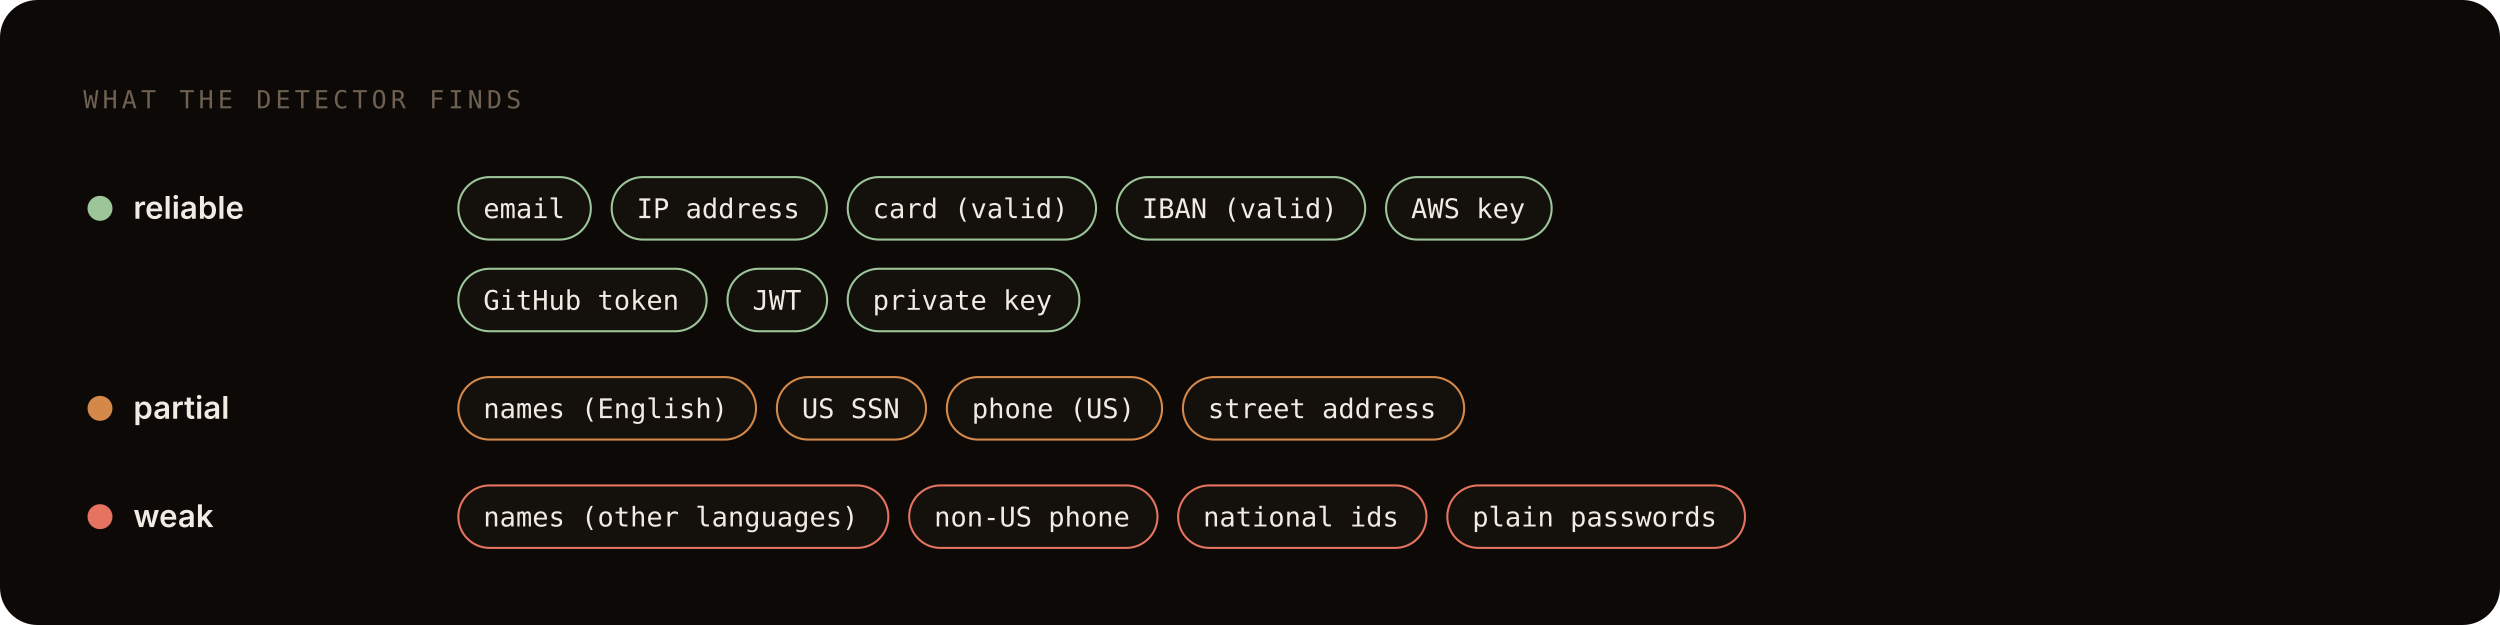
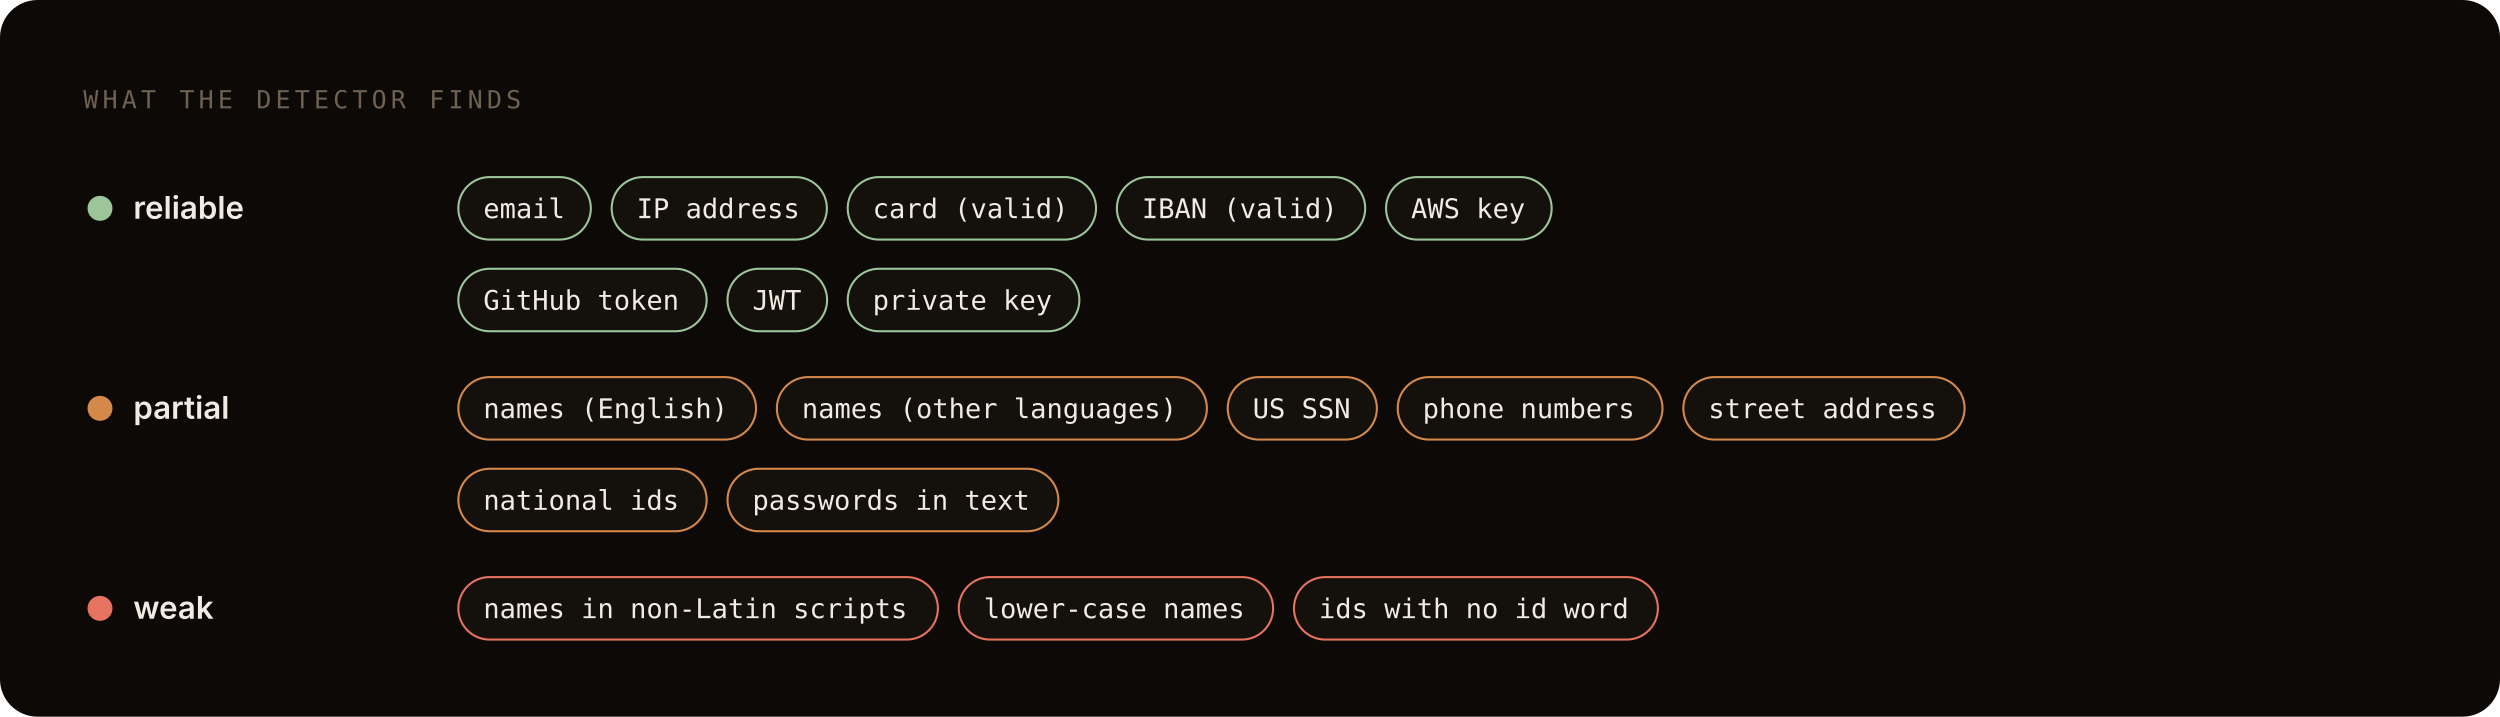
- <svg xmlns="http://www.w3.org/2000/svg" width="1200" height="300" viewBox="0 0 1200 300" role="img" aria-label="Detector coverage: reliable for emails, IPs, US SSNs, valid cards and IBANs, known key formats; partial for English names, US phones, addresses; weak for other languages, non-US phones and ids, passwords">
-   <rect width="1200" height="300" rx="18" fill="#0c0907" />
+ <svg xmlns="http://www.w3.org/2000/svg" width="1200" height="344" viewBox="0 0 1200 344" role="img" aria-label="Detector coverage: reliable for email, IP address, valid cards and IBANs, AWS keys, GitHub tokens, JWTs, private keys; partial for names in English and other languages, US SSNs, phone numbers, street addresses, national ids, passwords in text; weak for names in non-Latin scripts, lower-case names, ids with no id word">
+   <rect width="1200" height="344" rx="18" fill="#0c0907" />
  <text x="40" y="52" font-family="ui-monospace, SFMono-Regular, 'JetBrains Mono', Menlo, Consolas, monospace" font-size="12" fill="#6f6152" letter-spacing="2">WHAT THE DETECTOR FINDS</text>
  <circle cx="48" cy="100" r="6" fill="#9cc59a" />
  <text x="64" y="105" font-family="-apple-system, BlinkMacSystemFont, 'Segoe UI', Inter, Helvetica, Arial, sans-serif" font-size="15" font-weight="600" fill="#f2ebe3">reliable</text>
  <rect x="220.0" y="85.0" width="63.6" height="30" rx="15.0" fill="#14100c" stroke="#9cc59a" />
  <text x="232.0" y="104.7" font-family="ui-monospace, SFMono-Regular, 'JetBrains Mono', Menlo, Consolas, monospace" font-size="13" fill="#f2ebe3">email</text>
  <rect x="293.6" y="85.0" width="103.3" height="30" rx="15.0" fill="#14100c" stroke="#9cc59a" />
  <text x="305.6" y="104.7" font-family="ui-monospace, SFMono-Regular, 'JetBrains Mono', Menlo, Consolas, monospace" font-size="13" fill="#f2ebe3">IP address</text>
  <rect x="406.9" y="85.0" width="119.2" height="30" rx="15.0" fill="#14100c" stroke="#9cc59a" />
  <text x="418.9" y="104.7" font-family="ui-monospace, SFMono-Regular, 'JetBrains Mono', Menlo, Consolas, monospace" font-size="13" fill="#f2ebe3">card (valid)</text>
  <rect x="536.1" y="85.0" width="119.2" height="30" rx="15.0" fill="#14100c" stroke="#9cc59a" />
  <text x="548.1" y="104.7" font-family="ui-monospace, SFMono-Regular, 'JetBrains Mono', Menlo, Consolas, monospace" font-size="13" fill="#f2ebe3">IBAN (valid)</text>
  <rect x="665.3" y="85.0" width="79.5" height="30" rx="15.0" fill="#14100c" stroke="#9cc59a" />
  <text x="677.3" y="104.7" font-family="ui-monospace, SFMono-Regular, 'JetBrains Mono', Menlo, Consolas, monospace" font-size="13" fill="#f2ebe3">AWS key</text>
-   <text x="64" y="149" font-family="-apple-system, BlinkMacSystemFont, 'Segoe UI', Inter, Helvetica, Arial, sans-serif" font-size="15" font-weight="600" fill="#f2ebe3" />
  <rect x="220.0" y="129.0" width="119.2" height="30" rx="15.0" fill="#14100c" stroke="#9cc59a" />
  <text x="232.0" y="148.7" font-family="ui-monospace, SFMono-Regular, 'JetBrains Mono', Menlo, Consolas, monospace" font-size="13" fill="#f2ebe3">GitHub token</text>
  <rect x="349.2" y="129.0" width="47.8" height="30" rx="15.0" fill="#14100c" stroke="#9cc59a" />
  <text x="361.2" y="148.7" font-family="ui-monospace, SFMono-Regular, 'JetBrains Mono', Menlo, Consolas, monospace" font-size="13" fill="#f2ebe3">JWT</text>
  <rect x="406.9" y="129.0" width="111.2" height="30" rx="15.0" fill="#14100c" stroke="#9cc59a" />
  <text x="418.9" y="148.7" font-family="ui-monospace, SFMono-Regular, 'JetBrains Mono', Menlo, Consolas, monospace" font-size="13" fill="#f2ebe3">private key</text>
  <circle cx="48" cy="196" r="6" fill="#d4894a" />
  <text x="64" y="201" font-family="-apple-system, BlinkMacSystemFont, 'Segoe UI', Inter, Helvetica, Arial, sans-serif" font-size="15" font-weight="600" fill="#f2ebe3">partial</text>
  <rect x="220.0" y="181.0" width="142.9" height="30" rx="15.0" fill="#14100c" stroke="#d4894a" />
  <text x="232.0" y="200.7" font-family="ui-monospace, SFMono-Regular, 'JetBrains Mono', Menlo, Consolas, monospace" font-size="13" fill="#f2ebe3">names (English)</text>
-   <rect x="372.9" y="181.0" width="71.6" height="30" rx="15.0" fill="#14100c" stroke="#d4894a" />
-   <text x="384.9" y="200.7" font-family="ui-monospace, SFMono-Regular, 'JetBrains Mono', Menlo, Consolas, monospace" font-size="13" fill="#f2ebe3">US SSN</text>
-   <rect x="454.5" y="181.0" width="103.3" height="30" rx="15.0" fill="#14100c" stroke="#d4894a" />
-   <text x="466.5" y="200.7" font-family="ui-monospace, SFMono-Regular, 'JetBrains Mono', Menlo, Consolas, monospace" font-size="13" fill="#f2ebe3">phone (US)</text>
-   <rect x="567.8" y="181.0" width="135.0" height="30" rx="15.0" fill="#14100c" stroke="#d4894a" />
-   <text x="579.8" y="200.7" font-family="ui-monospace, SFMono-Regular, 'JetBrains Mono', Menlo, Consolas, monospace" font-size="13" fill="#f2ebe3">street address</text>
-   <circle cx="48" cy="248" r="6" fill="#e5735f" />
-   <text x="64" y="253" font-family="-apple-system, BlinkMacSystemFont, 'Segoe UI', Inter, Helvetica, Arial, sans-serif" font-size="15" font-weight="600" fill="#f2ebe3">weak</text>
-   <rect x="220.0" y="233.0" width="206.4" height="30" rx="15.0" fill="#14100c" stroke="#e5735f" />
-   <text x="232.0" y="252.7" font-family="ui-monospace, SFMono-Regular, 'JetBrains Mono', Menlo, Consolas, monospace" font-size="13" fill="#f2ebe3">names (other languages)</text>
-   <rect x="436.4" y="233.0" width="119.2" height="30" rx="15.0" fill="#14100c" stroke="#e5735f" />
-   <text x="448.4" y="252.7" font-family="ui-monospace, SFMono-Regular, 'JetBrains Mono', Menlo, Consolas, monospace" font-size="13" fill="#f2ebe3">non-US phone</text>
-   <rect x="565.5" y="233.0" width="119.2" height="30" rx="15.0" fill="#14100c" stroke="#e5735f" />
-   <text x="577.5" y="252.7" font-family="ui-monospace, SFMono-Regular, 'JetBrains Mono', Menlo, Consolas, monospace" font-size="13" fill="#f2ebe3">national ids</text>
-   <rect x="694.7" y="233.0" width="142.9" height="30" rx="15.0" fill="#14100c" stroke="#e5735f" />
-   <text x="706.7" y="252.7" font-family="ui-monospace, SFMono-Regular, 'JetBrains Mono', Menlo, Consolas, monospace" font-size="13" fill="#f2ebe3">plain passwords</text>
+   <rect x="372.9" y="181.0" width="206.4" height="30" rx="15.0" fill="#14100c" stroke="#d4894a" />
+   <text x="384.9" y="200.7" font-family="ui-monospace, SFMono-Regular, 'JetBrains Mono', Menlo, Consolas, monospace" font-size="13" fill="#f2ebe3">names (other languages)</text>
+   <rect x="589.3" y="181.0" width="71.6" height="30" rx="15.0" fill="#14100c" stroke="#d4894a" />
+   <text x="601.3" y="200.7" font-family="ui-monospace, SFMono-Regular, 'JetBrains Mono', Menlo, Consolas, monospace" font-size="13" fill="#f2ebe3">US SSN</text>
+   <rect x="670.9" y="181.0" width="127.1" height="30" rx="15.0" fill="#14100c" stroke="#d4894a" />
+   <text x="682.9" y="200.7" font-family="ui-monospace, SFMono-Regular, 'JetBrains Mono', Menlo, Consolas, monospace" font-size="13" fill="#f2ebe3">phone numbers</text>
+   <rect x="808.0" y="181.0" width="135.0" height="30" rx="15.0" fill="#14100c" stroke="#d4894a" />
+   <text x="820.0" y="200.7" font-family="ui-monospace, SFMono-Regular, 'JetBrains Mono', Menlo, Consolas, monospace" font-size="13" fill="#f2ebe3">street address</text>
+   <rect x="220.0" y="225.0" width="119.2" height="30" rx="15.0" fill="#14100c" stroke="#d4894a" />
+   <text x="232.0" y="244.7" font-family="ui-monospace, SFMono-Regular, 'JetBrains Mono', Menlo, Consolas, monospace" font-size="13" fill="#f2ebe3">national ids</text>
+   <rect x="349.2" y="225.0" width="158.8" height="30" rx="15.0" fill="#14100c" stroke="#d4894a" />
+   <text x="361.2" y="244.7" font-family="ui-monospace, SFMono-Regular, 'JetBrains Mono', Menlo, Consolas, monospace" font-size="13" fill="#f2ebe3">passwords in text</text>
+   <circle cx="48" cy="292" r="6" fill="#e5735f" />
+   <text x="64" y="297" font-family="-apple-system, BlinkMacSystemFont, 'Segoe UI', Inter, Helvetica, Arial, sans-serif" font-size="15" font-weight="600" fill="#f2ebe3">weak</text>
+   <rect x="220.0" y="277.0" width="230.2" height="30" rx="15.0" fill="#14100c" stroke="#e5735f" />
+   <text x="232.0" y="296.7" font-family="ui-monospace, SFMono-Regular, 'JetBrains Mono', Menlo, Consolas, monospace" font-size="13" fill="#f2ebe3">names in non-Latin scripts</text>
+   <rect x="460.2" y="277.0" width="150.9" height="30" rx="15.0" fill="#14100c" stroke="#e5735f" />
+   <text x="472.2" y="296.7" font-family="ui-monospace, SFMono-Regular, 'JetBrains Mono', Menlo, Consolas, monospace" font-size="13" fill="#f2ebe3">lower-case names</text>
+   <rect x="621.1" y="277.0" width="174.7" height="30" rx="15.0" fill="#14100c" stroke="#e5735f" />
+   <text x="633.1" y="296.7" font-family="ui-monospace, SFMono-Regular, 'JetBrains Mono', Menlo, Consolas, monospace" font-size="13" fill="#f2ebe3">ids with no id word</text>
</svg>
